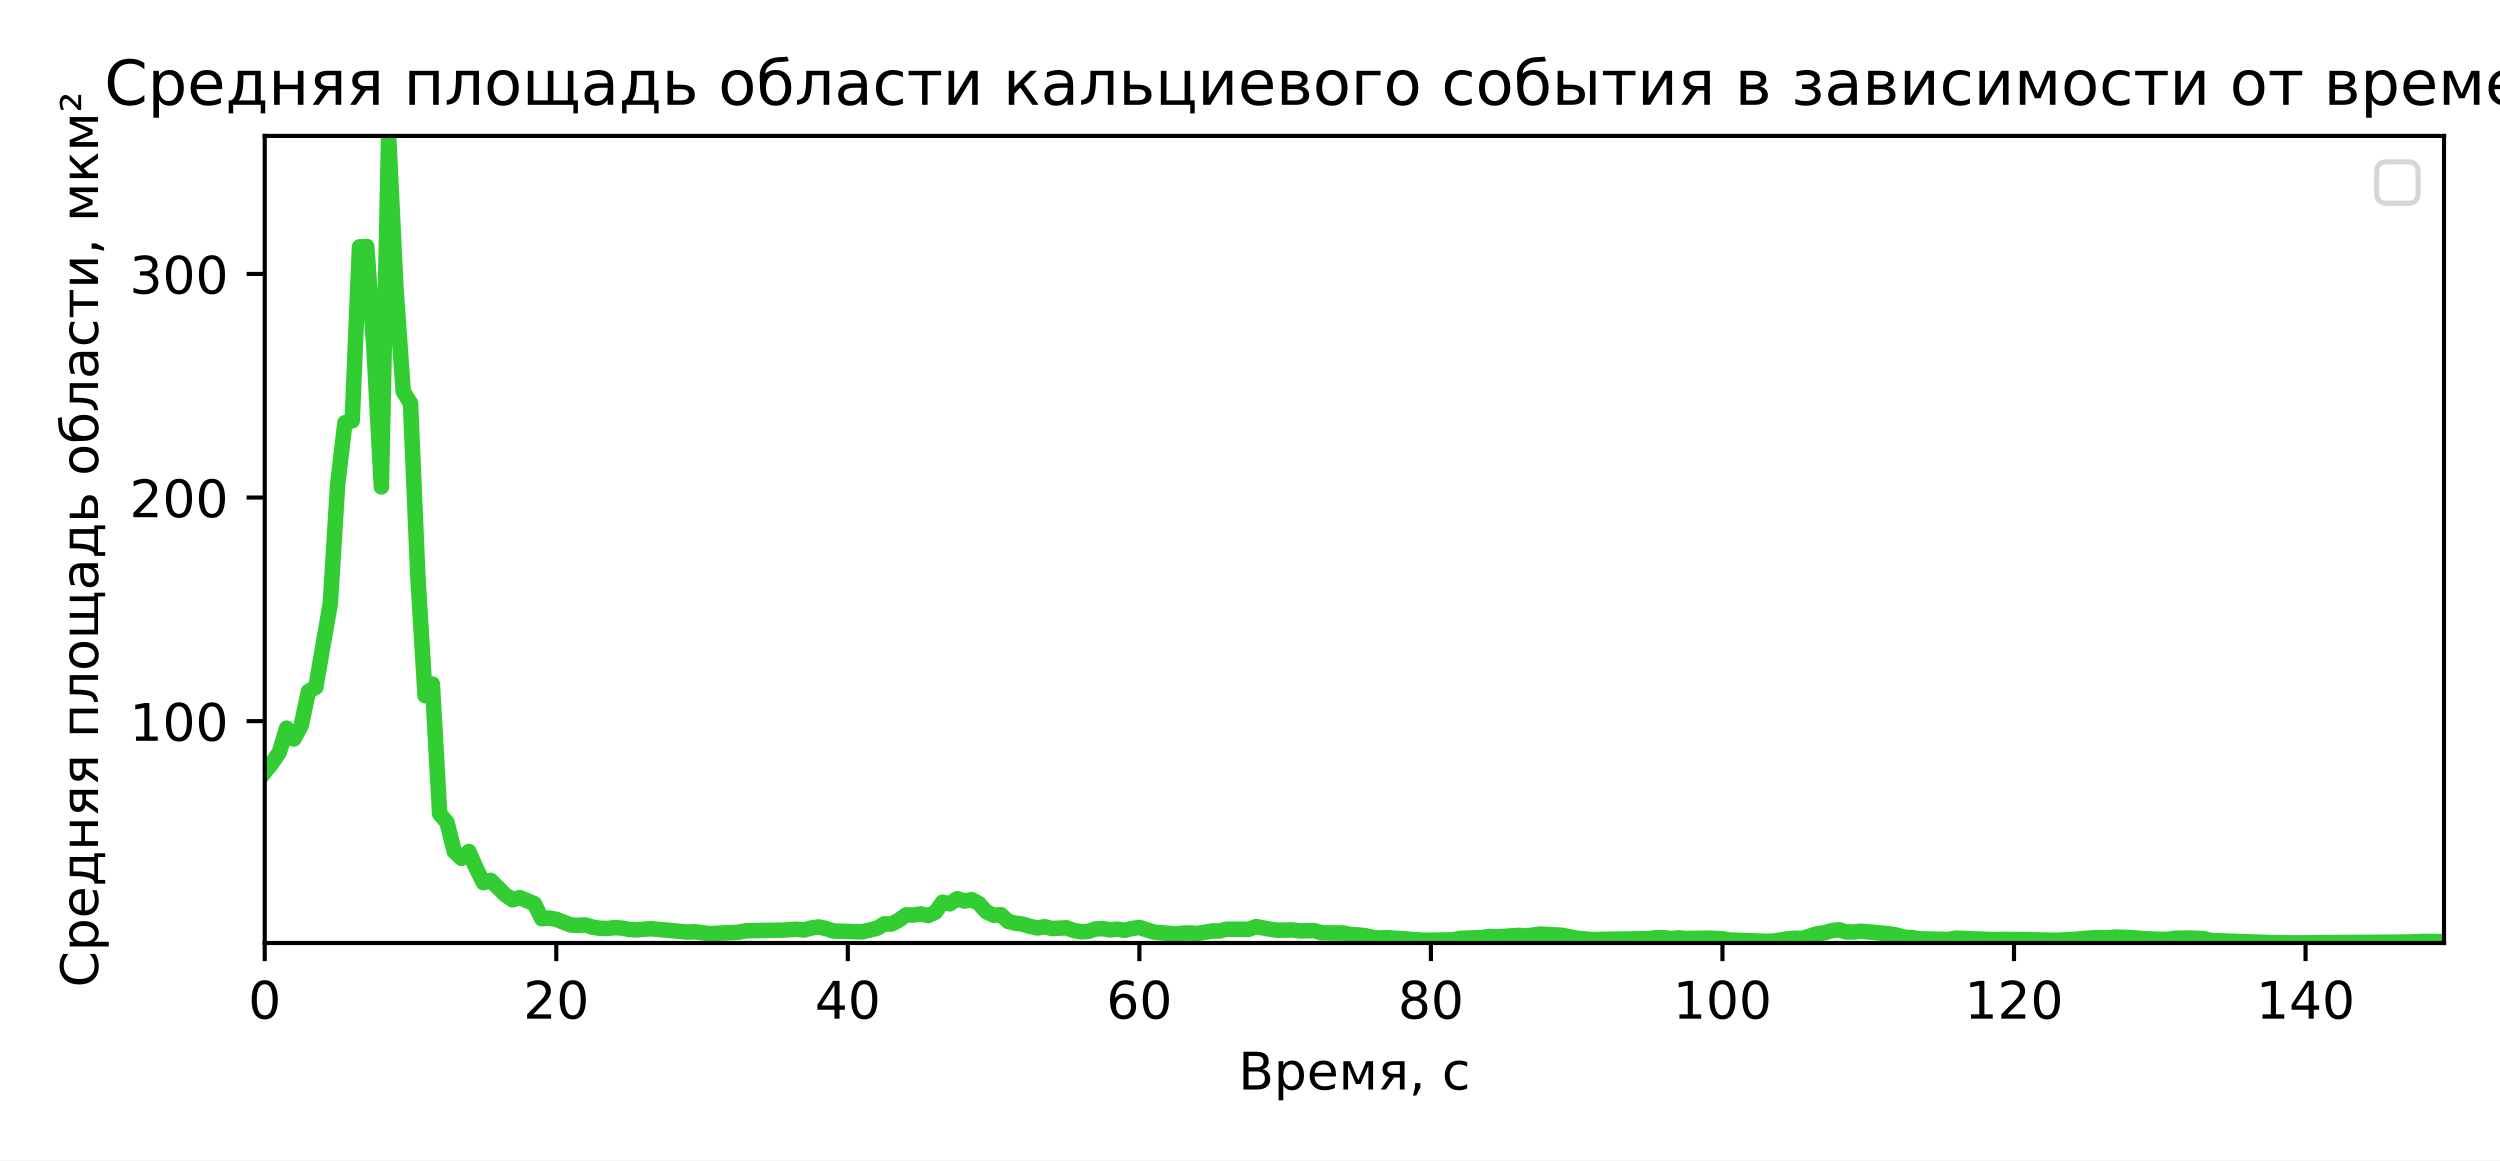
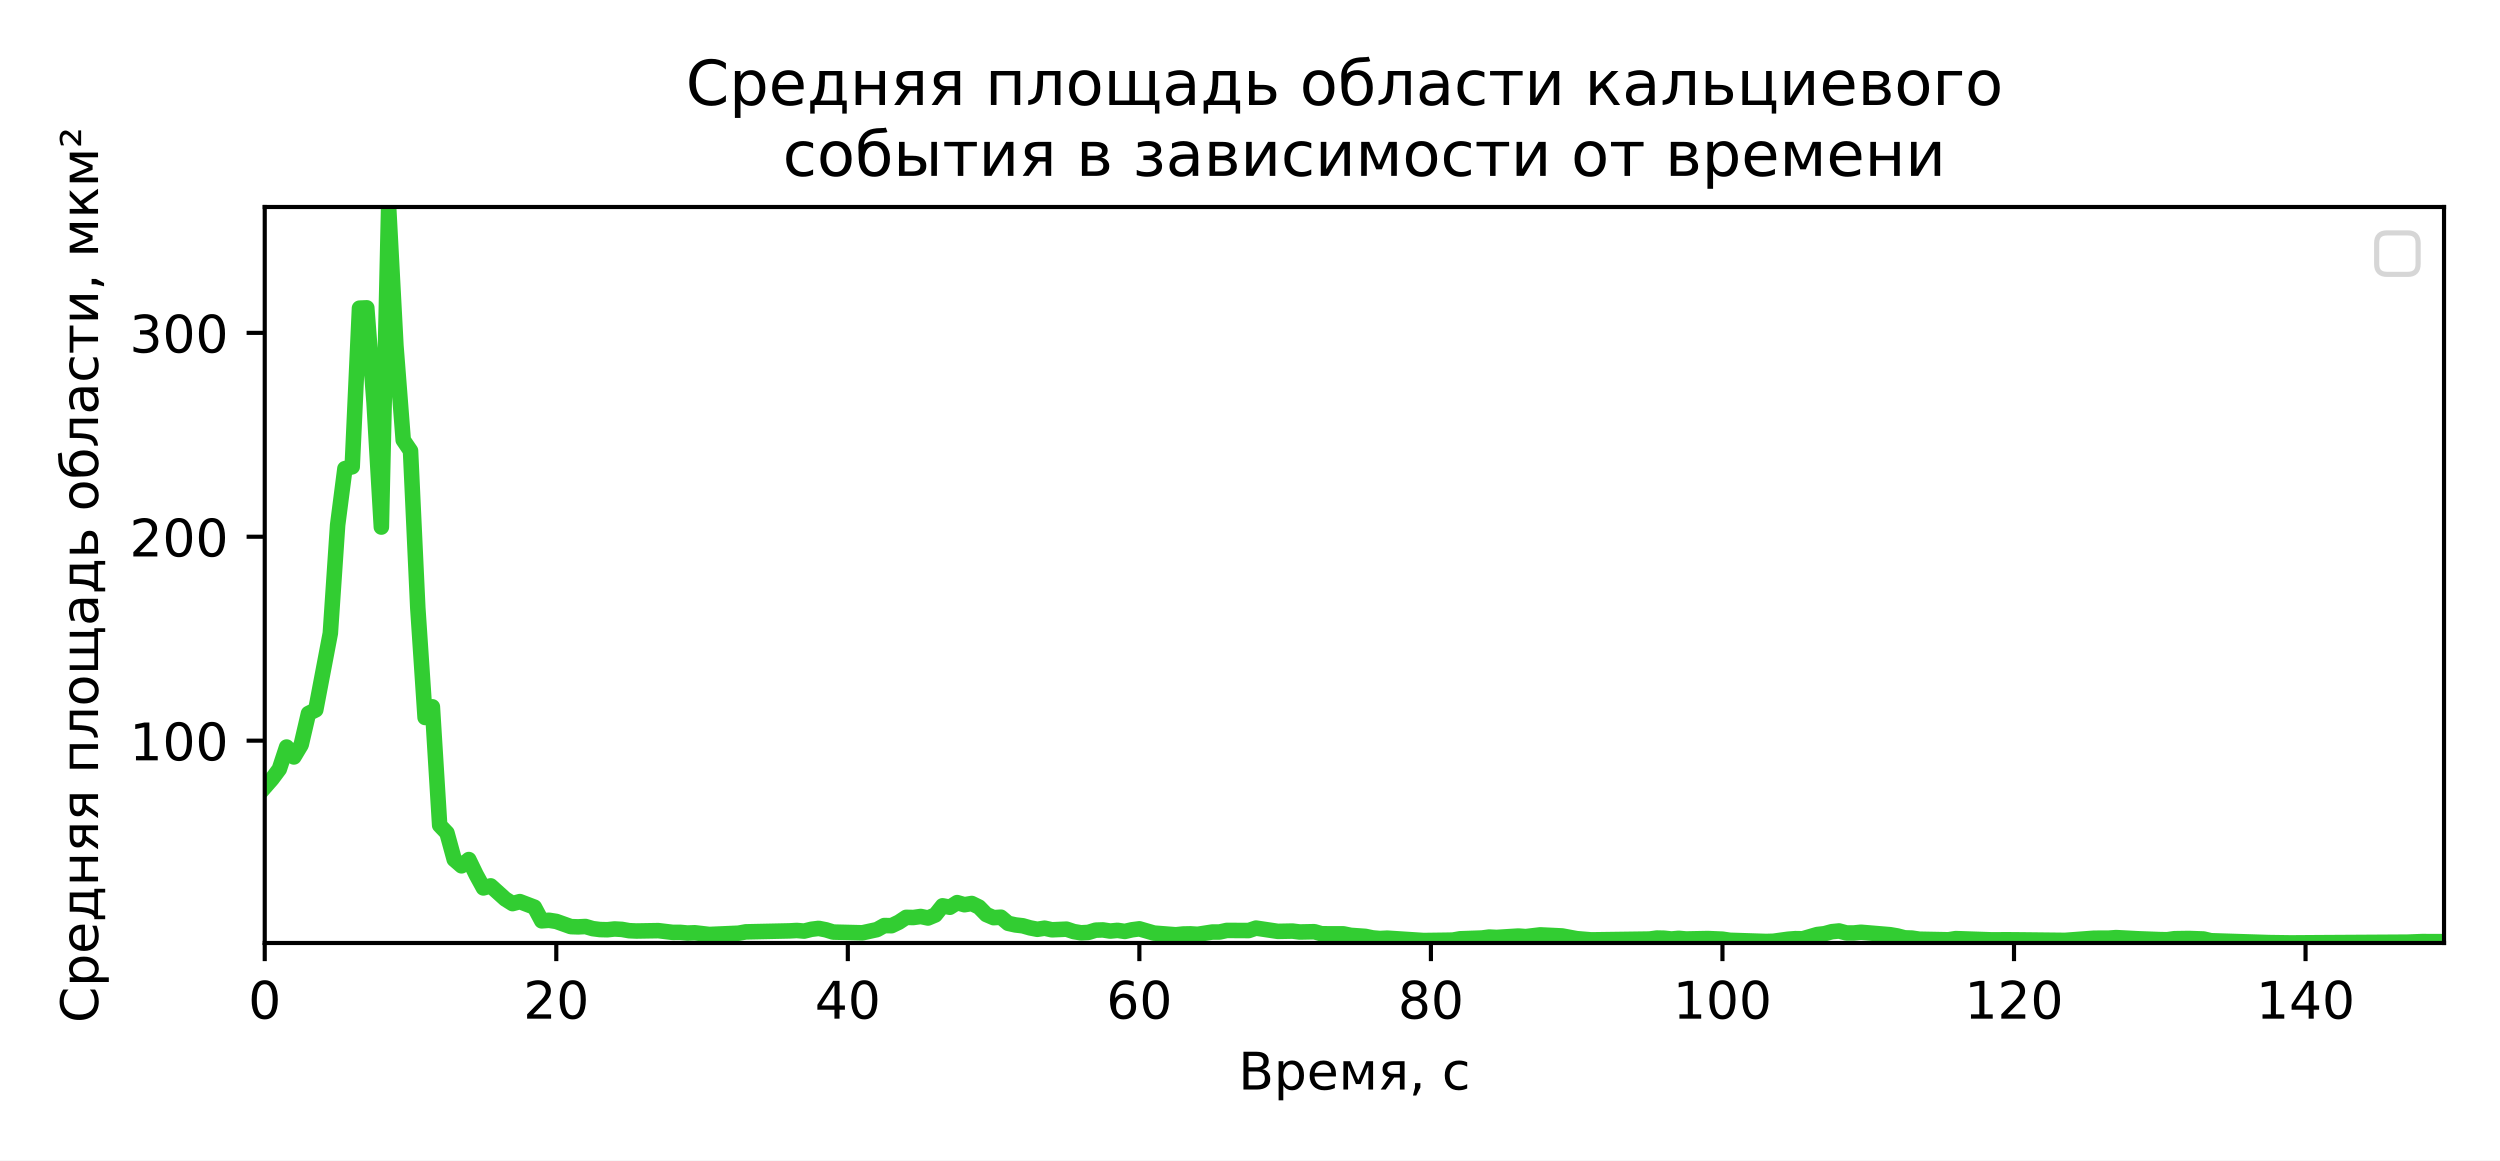
<svg xmlns="http://www.w3.org/2000/svg" xmlns:xlink="http://www.w3.org/1999/xlink" width="482.4pt" height="223.92pt" viewBox="0 0 482.4 223.92" version="1.1">
  <defs>
    <style type="text/css">*{stroke-linejoin: round; stroke-linecap: butt}</style>
  </defs>
  <g id="figure_1">
    <g id="patch_1">
      <path d="M 0 223.92  L 482.4 223.92  L 482.4 0  L 0 0  z " style="fill: #ffffff" />
    </g>
    <g id="axes_1">
      <g id="patch_2">
-         <path d="M 51.084 181.96  L 471.6 181.96  L 471.6 26.227  L 51.084 26.227  z " style="fill: #ffffff" />
+         <path d="M 51.084 181.96  L 471.6 181.96  L 471.6 39.941  L 51.084 39.941  z " style="fill: #ffffff" />
      </g>
      <g id="matplotlib.axis_1">
        <g id="xtick_1">
          <g id="line2d_1">
            <defs>
-               <path id="m3e7e4e24af" d="M 0 0  L 0 3.5  " style="stroke: #000000; stroke-width: 0.8" />
+               <path id="m5e1cd18ac7" d="M 0 0  L 0 3.5  " style="stroke: #000000; stroke-width: 0.8" />
            </defs>
            <g>
-               <use xlink:href="#m3e7e4e24af" x="51.084" y="181.96" style="stroke: #000000; stroke-width: 0.8" />
+               <use xlink:href="#m5e1cd18ac7" x="51.084" y="181.96" style="stroke: #000000; stroke-width: 0.8" />
            </g>
          </g>
          <g id="text_1">
            <g transform="translate(47.9025 196.5584) scale(0.1 -0.1)">
              <defs>
                <path id="DejaVuSans-30" d="M 2034 4250  Q 1547 4250 1301 3770  Q 1056 3291 1056 2328  Q 1056 1369 1301 889  Q 1547 409 2034 409  Q 2525 409 2770 889  Q 3016 1369 3016 2328  Q 3016 3291 2770 3770  Q 2525 4250 2034 4250  z M 2034 4750  Q 2819 4750 3233 4129  Q 3647 3509 3647 2328  Q 3647 1150 3233 529  Q 2819 -91 2034 -91  Q 1250 -91 836 529  Q 422 1150 422 2328  Q 422 3509 836 4129  Q 1250 4750 2034 4750  z " transform="scale(0.015625)" />
              </defs>
              <use xlink:href="#DejaVuSans-30" />
            </g>
          </g>
        </g>
        <g id="xtick_2">
          <g id="line2d_2">
            <g>
-               <use xlink:href="#m3e7e4e24af" x="107.34" y="181.96" style="stroke: #000000; stroke-width: 0.8" />
+               <use xlink:href="#m5e1cd18ac7" x="107.34" y="181.96" style="stroke: #000000; stroke-width: 0.8" />
            </g>
          </g>
          <g id="text_2">
            <g transform="translate(100.9776 196.5584) scale(0.1 -0.1)">
              <defs>
                <path id="DejaVuSans-32" d="M 1228 531  L 3431 531  L 3431 0  L 469 0  L 469 531  Q 828 903 1448 1529  Q 2069 2156 2228 2338  Q 2531 2678 2651 2914  Q 2772 3150 2772 3378  Q 2772 3750 2511 3984  Q 2250 4219 1831 4219  Q 1534 4219 1204 4116  Q 875 4013 500 3803  L 500 4441  Q 881 4594 1212 4672  Q 1544 4750 1819 4750  Q 2544 4750 2975 4387  Q 3406 4025 3406 3419  Q 3406 3131 3298 2873  Q 3191 2616 2906 2266  Q 2828 2175 2409 1742  Q 1991 1309 1228 531  z " transform="scale(0.015625)" />
              </defs>
              <use xlink:href="#DejaVuSans-32" />
              <use xlink:href="#DejaVuSans-30" x="63.623" />
            </g>
          </g>
        </g>
        <g id="xtick_3">
          <g id="line2d_3">
            <g>
-               <use xlink:href="#m3e7e4e24af" x="163.596" y="181.96" style="stroke: #000000; stroke-width: 0.8" />
+               <use xlink:href="#m5e1cd18ac7" x="163.596" y="181.96" style="stroke: #000000; stroke-width: 0.8" />
            </g>
          </g>
          <g id="text_3">
            <g transform="translate(157.234 196.5584) scale(0.1 -0.1)">
              <defs>
                <path id="DejaVuSans-34" d="M 2419 4116  L 825 1625  L 2419 1625  L 2419 4116  z M 2253 4666  L 3047 4666  L 3047 1625  L 3713 1625  L 3713 1100  L 3047 1100  L 3047 0  L 2419 0  L 2419 1100  L 313 1100  L 313 1709  L 2253 4666  z " transform="scale(0.015625)" />
              </defs>
              <use xlink:href="#DejaVuSans-34" />
              <use xlink:href="#DejaVuSans-30" x="63.623" />
            </g>
          </g>
        </g>
        <g id="xtick_4">
          <g id="line2d_4">
            <g>
-               <use xlink:href="#m3e7e4e24af" x="219.853" y="181.96" style="stroke: #000000; stroke-width: 0.8" />
+               <use xlink:href="#m5e1cd18ac7" x="219.853" y="181.96" style="stroke: #000000; stroke-width: 0.8" />
            </g>
          </g>
          <g id="text_4">
            <g transform="translate(213.4903 196.5584) scale(0.1 -0.1)">
              <defs>
                <path id="DejaVuSans-36" d="M 2113 2584  Q 1688 2584 1439 2293  Q 1191 2003 1191 1497  Q 1191 994 1439 701  Q 1688 409 2113 409  Q 2538 409 2786 701  Q 3034 994 3034 1497  Q 3034 2003 2786 2293  Q 2538 2584 2113 2584  z M 3366 4563  L 3366 3988  Q 3128 4100 2886 4159  Q 2644 4219 2406 4219  Q 1781 4219 1451 3797  Q 1122 3375 1075 2522  Q 1259 2794 1537 2939  Q 1816 3084 2150 3084  Q 2853 3084 3261 2657  Q 3669 2231 3669 1497  Q 3669 778 3244 343  Q 2819 -91 2113 -91  Q 1303 -91 875 529  Q 447 1150 447 2328  Q 447 3434 972 4092  Q 1497 4750 2381 4750  Q 2619 4750 2861 4703  Q 3103 4656 3366 4563  z " transform="scale(0.015625)" />
              </defs>
              <use xlink:href="#DejaVuSans-36" />
              <use xlink:href="#DejaVuSans-30" x="63.623" />
            </g>
          </g>
        </g>
        <g id="xtick_5">
          <g id="line2d_5">
            <g>
-               <use xlink:href="#m3e7e4e24af" x="276.109" y="181.96" style="stroke: #000000; stroke-width: 0.8" />
+               <use xlink:href="#m5e1cd18ac7" x="276.109" y="181.96" style="stroke: #000000; stroke-width: 0.8" />
            </g>
          </g>
          <g id="text_5">
            <g transform="translate(269.7467 196.5584) scale(0.1 -0.1)">
              <defs>
                <path id="DejaVuSans-38" d="M 2034 2216  Q 1584 2216 1326 1975  Q 1069 1734 1069 1313  Q 1069 891 1326 650  Q 1584 409 2034 409  Q 2484 409 2743 651  Q 3003 894 3003 1313  Q 3003 1734 2745 1975  Q 2488 2216 2034 2216  z M 1403 2484  Q 997 2584 770 2862  Q 544 3141 544 3541  Q 544 4100 942 4425  Q 1341 4750 2034 4750  Q 2731 4750 3128 4425  Q 3525 4100 3525 3541  Q 3525 3141 3298 2862  Q 3072 2584 2669 2484  Q 3125 2378 3379 2068  Q 3634 1759 3634 1313  Q 3634 634 3220 271  Q 2806 -91 2034 -91  Q 1263 -91 848 271  Q 434 634 434 1313  Q 434 1759 690 2068  Q 947 2378 1403 2484  z M 1172 3481  Q 1172 3119 1398 2916  Q 1625 2713 2034 2713  Q 2441 2713 2670 2916  Q 2900 3119 2900 3481  Q 2900 3844 2670 4047  Q 2441 4250 2034 4250  Q 1625 4250 1398 4047  Q 1172 3844 1172 3481  z " transform="scale(0.015625)" />
              </defs>
              <use xlink:href="#DejaVuSans-38" />
              <use xlink:href="#DejaVuSans-30" x="63.623" />
            </g>
          </g>
        </g>
        <g id="xtick_6">
          <g id="line2d_6">
            <g>
-               <use xlink:href="#m3e7e4e24af" x="332.366" y="181.96" style="stroke: #000000; stroke-width: 0.8" />
+               <use xlink:href="#m5e1cd18ac7" x="332.366" y="181.96" style="stroke: #000000; stroke-width: 0.8" />
            </g>
          </g>
          <g id="text_6">
            <g transform="translate(322.8218 196.5584) scale(0.1 -0.1)">
              <defs>
                <path id="DejaVuSans-31" d="M 794 531  L 1825 531  L 1825 4091  L 703 3866  L 703 4441  L 1819 4666  L 2450 4666  L 2450 531  L 3481 531  L 3481 0  L 794 0  L 794 531  z " transform="scale(0.015625)" />
              </defs>
              <use xlink:href="#DejaVuSans-31" />
              <use xlink:href="#DejaVuSans-30" x="63.623" />
              <use xlink:href="#DejaVuSans-30" x="127.246" />
            </g>
          </g>
        </g>
        <g id="xtick_7">
          <g id="line2d_7">
            <g>
-               <use xlink:href="#m3e7e4e24af" x="388.622" y="181.96" style="stroke: #000000; stroke-width: 0.8" />
+               <use xlink:href="#m5e1cd18ac7" x="388.622" y="181.96" style="stroke: #000000; stroke-width: 0.8" />
            </g>
          </g>
          <g id="text_7">
            <g transform="translate(379.0781 196.5584) scale(0.1 -0.1)">
              <use xlink:href="#DejaVuSans-31" />
              <use xlink:href="#DejaVuSans-32" x="63.623" />
              <use xlink:href="#DejaVuSans-30" x="127.246" />
            </g>
          </g>
        </g>
        <g id="xtick_8">
          <g id="line2d_8">
            <g>
-               <use xlink:href="#m3e7e4e24af" x="444.878" y="181.96" style="stroke: #000000; stroke-width: 0.8" />
+               <use xlink:href="#m5e1cd18ac7" x="444.878" y="181.96" style="stroke: #000000; stroke-width: 0.8" />
            </g>
          </g>
          <g id="text_8">
            <g transform="translate(435.3345 196.5584) scale(0.1 -0.1)">
              <use xlink:href="#DejaVuSans-31" />
              <use xlink:href="#DejaVuSans-34" x="63.623" />
              <use xlink:href="#DejaVuSans-30" x="127.246" />
            </g>
          </g>
        </g>
        <g id="text_9">
          <g transform="translate(238.9536 210.2366) scale(0.1 -0.1)">
            <defs>
              <path id="DejaVuSans-412" d="M 1259 2228  L 1259 519  L 2272 519  Q 2781 519 3026 730  Q 3272 941 3272 1375  Q 3272 1813 3026 2020  Q 2781 2228 2272 2228  L 1259 2228  z M 1259 4147  L 1259 2741  L 2194 2741  Q 2656 2741 2882 2914  Q 3109 3088 3109 3444  Q 3109 3797 2882 3972  Q 2656 4147 2194 4147  L 1259 4147  z M 628 4666  L 2241 4666  Q 2963 4666 3353 4366  Q 3744 4066 3744 3513  Q 3744 3084 3544 2831  Q 3344 2578 2956 2516  Q 3422 2416 3680 2098  Q 3938 1781 3938 1306  Q 3938 681 3513 340  Q 3088 0 2303 0  L 628 0  L 628 4666  z " transform="scale(0.015625)" />
              <path id="DejaVuSans-440" d="M 1159 525  L 1159 -1331  L 581 -1331  L 581 3500  L 1159 3500  L 1159 2969  Q 1341 3281 1617 3432  Q 1894 3584 2278 3584  Q 2916 3584 3314 3078  Q 3713 2572 3713 1747  Q 3713 922 3314 415  Q 2916 -91 2278 -91  Q 1894 -91 1617 61  Q 1341 213 1159 525  z M 3116 1747  Q 3116 2381 2855 2742  Q 2594 3103 2138 3103  Q 1681 3103 1420 2742  Q 1159 2381 1159 1747  Q 1159 1113 1420 752  Q 1681 391 2138 391  Q 2594 391 2855 752  Q 3116 1113 3116 1747  z " transform="scale(0.015625)" />
              <path id="DejaVuSans-435" d="M 3597 1894  L 3597 1613  L 953 1613  Q 991 1019 1311 708  Q 1631 397 2203 397  Q 2534 397 2845 478  Q 3156 559 3463 722  L 3463 178  Q 3153 47 2828 -22  Q 2503 -91 2169 -91  Q 1331 -91 842 396  Q 353 884 353 1716  Q 353 2575 817 3079  Q 1281 3584 2069 3584  Q 2775 3584 3186 3129  Q 3597 2675 3597 1894  z M 3022 2063  Q 3016 2534 2758 2815  Q 2500 3097 2075 3097  Q 1594 3097 1305 2825  Q 1016 2553 972 2059  L 3022 2063  z " transform="scale(0.015625)" />
              <path id="DejaVuSans-43c" d="M 581 3500  L 1422 3500  L 2416 1156  L 3413 3500  L 4247 3500  L 4247 0  L 3669 0  L 3669 2950  L 2703 672  L 2128 672  L 1159 2950  L 1159 0  L 581 0  L 581 3500  z " transform="scale(0.015625)" />
              <path id="DejaVuSans-44f" d="M 1181 2491  Q 1181 2231 1381 2084  Q 1581 1938 1953 1938  L 2728 1938  L 2728 3041  L 1953 3041  Q 1581 3041 1381 2897  Q 1181 2753 1181 2491  z M 363 0  L 1431 1534  Q 1069 1616 828 1830  Q 588 2044 588 2491  Q 588 2997 923 3248  Q 1259 3500 1938 3500  L 3306 3500  L 3306 0  L 2728 0  L 2728 1478  L 2013 1478  L 981 0  L 363 0  z " transform="scale(0.015625)" />
              <path id="DejaVuSans-2c" d="M 750 794  L 1409 794  L 1409 256  L 897 -744  L 494 -744  L 750 256  L 750 794  z " transform="scale(0.015625)" />
              <path id="DejaVuSans-20" transform="scale(0.015625)" />
              <path id="DejaVuSans-63" d="M 3122 3366  L 3122 2828  Q 2878 2963 2633 3030  Q 2388 3097 2138 3097  Q 1578 3097 1268 2742  Q 959 2388 959 1747  Q 959 1106 1268 751  Q 1578 397 2138 397  Q 2388 397 2633 464  Q 2878 531 3122 666  L 3122 134  Q 2881 22 2623 -34  Q 2366 -91 2075 -91  Q 1284 -91 818 406  Q 353 903 353 1747  Q 353 2603 823 3093  Q 1294 3584 2113 3584  Q 2378 3584 2631 3529  Q 2884 3475 3122 3366  z " transform="scale(0.015625)" />
            </defs>
            <use xlink:href="#DejaVuSans-412" />
            <use xlink:href="#DejaVuSans-440" x="68.604" />
            <use xlink:href="#DejaVuSans-435" x="132.08" />
            <use xlink:href="#DejaVuSans-43c" x="193.604" />
            <use xlink:href="#DejaVuSans-44f" x="269.043" />
            <use xlink:href="#DejaVuSans-2c" x="329.199" />
            <use xlink:href="#DejaVuSans-20" x="360.986" />
            <use xlink:href="#DejaVuSans-63" x="392.773" />
          </g>
        </g>
      </g>
      <g id="matplotlib.axis_2">
        <g id="ytick_1">
          <g id="line2d_9">
            <defs>
-               <path id="mf55927b380" d="M 0 0  L -3.5 0  " style="stroke: #000000; stroke-width: 0.8" />
+               <path id="m4d03756e96" d="M 0 0  L -3.5 0  " style="stroke: #000000; stroke-width: 0.8" />
            </defs>
            <g>
-               <use xlink:href="#mf55927b380" x="51.084" y="139.146" style="stroke: #000000; stroke-width: 0.8" />
+               <use xlink:href="#m4d03756e96" x="51.084" y="142.916" style="stroke: #000000; stroke-width: 0.8" />
            </g>
          </g>
          <g id="text_10">
-             <g transform="translate(24.99625 142.9452) scale(0.1 -0.1)">
+             <g transform="translate(24.99625 146.7152) scale(0.1 -0.1)">
              <use xlink:href="#DejaVuSans-31" />
              <use xlink:href="#DejaVuSans-30" x="63.623" />
              <use xlink:href="#DejaVuSans-30" x="127.246" />
            </g>
          </g>
        </g>
        <g id="ytick_2">
          <g id="line2d_10">
            <g>
-               <use xlink:href="#mf55927b380" x="51.084" y="96.004" style="stroke: #000000; stroke-width: 0.8" />
+               <use xlink:href="#m4d03756e96" x="51.084" y="103.572" style="stroke: #000000; stroke-width: 0.8" />
            </g>
          </g>
          <g id="text_11">
-             <g transform="translate(24.99625 99.80272) scale(0.1 -0.1)">
+             <g transform="translate(24.99625 107.3716) scale(0.1 -0.1)">
              <use xlink:href="#DejaVuSans-32" />
              <use xlink:href="#DejaVuSans-30" x="63.623" />
              <use xlink:href="#DejaVuSans-30" x="127.246" />
            </g>
          </g>
        </g>
        <g id="ytick_3">
          <g id="line2d_11">
            <g>
-               <use xlink:href="#mf55927b380" x="51.084" y="52.861" style="stroke: #000000; stroke-width: 0.8" />
+               <use xlink:href="#m4d03756e96" x="51.084" y="64.229" style="stroke: #000000; stroke-width: 0.8" />
            </g>
          </g>
          <g id="text_12">
-             <g transform="translate(24.99625 56.66026) scale(0.1 -0.1)">
+             <g transform="translate(24.99625 68.02805) scale(0.1 -0.1)">
              <defs>
                <path id="DejaVuSans-33" d="M 2597 2516  Q 3050 2419 3304 2112  Q 3559 1806 3559 1356  Q 3559 666 3084 287  Q 2609 -91 1734 -91  Q 1441 -91 1130 -33  Q 819 25 488 141  L 488 750  Q 750 597 1062 519  Q 1375 441 1716 441  Q 2309 441 2620 675  Q 2931 909 2931 1356  Q 2931 1769 2642 2001  Q 2353 2234 1838 2234  L 1294 2234  L 1294 2753  L 1863 2753  Q 2328 2753 2575 2939  Q 2822 3125 2822 3475  Q 2822 3834 2567 4026  Q 2313 4219 1838 4219  Q 1578 4219 1281 4162  Q 984 4106 628 3988  L 628 4550  Q 988 4650 1302 4700  Q 1616 4750 1894 4750  Q 2613 4750 3031 4423  Q 3450 4097 3450 3541  Q 3450 3153 3228 2886  Q 3006 2619 2597 2516  z " transform="scale(0.015625)" />
              </defs>
              <use xlink:href="#DejaVuSans-33" />
              <use xlink:href="#DejaVuSans-30" x="63.623" />
              <use xlink:href="#DejaVuSans-30" x="127.246" />
            </g>
          </g>
        </g>
        <g id="text_13">
-           <g transform="translate(18.91656 190.518) rotate(-90) scale(0.1 -0.1)">
+           <g transform="translate(18.91656 197.3745) rotate(-90) scale(0.1 -0.1)">
            <defs>
              <path id="DejaVuSans-421" d="M 4122 4306  L 4122 3641  Q 3803 3938 3442 4084  Q 3081 4231 2675 4231  Q 1875 4231 1450 3742  Q 1025 3253 1025 2328  Q 1025 1406 1450 917  Q 1875 428 2675 428  Q 3081 428 3442 575  Q 3803 722 4122 1019  L 4122 359  Q 3791 134 3420 21  Q 3050 -91 2638 -91  Q 1578 -91 968 557  Q 359 1206 359 2328  Q 359 3453 968 4101  Q 1578 4750 2638 4750  Q 3056 4750 3426 4639  Q 3797 4528 4122 4306  z " transform="scale(0.015625)" />
              <path id="DejaVuSans-434" d="M 1384 459  L 3053 459  L 3053 3041  L 1844 3041  L 1844 2603  Q 1844 1316 1475 628  L 1384 459  z M 550 459  Q 834 584 959 850  Q 1266 1509 1266 2838  L 1266 3500  L 3631 3500  L 3631 459  L 4091 459  L 4091 -884  L 3631 -884  L 3631 0  L 794 0  L 794 -884  L 334 -884  L 334 459  L 550 459  z " transform="scale(0.015625)" />
              <path id="DejaVuSans-43d" d="M 581 3500  L 1159 3500  L 1159 2072  L 3025 2072  L 3025 3500  L 3603 3500  L 3603 0  L 3025 0  L 3025 1613  L 1159 1613  L 1159 0  L 581 0  L 581 3500  z " transform="scale(0.015625)" />
              <path id="DejaVuSans-43f" d="M 3603 3500  L 3603 0  L 3025 0  L 3025 3041  L 1159 3041  L 1159 0  L 581 0  L 581 3500  L 3603 3500  z " transform="scale(0.015625)" />
              <path id="DejaVuSans-43b" d="M 238 0  L 238 478  Q 806 566 981 959  Q 1194 1513 1194 2928  L 1194 3500  L 3559 3500  L 3559 0  L 2984 0  L 2984 3041  L 1769 3041  L 1769 2694  Q 1769 1344 1494 738  Q 1200 91 238 0  z " transform="scale(0.015625)" />
              <path id="DejaVuSans-43e" d="M 1959 3097  Q 1497 3097 1228 2736  Q 959 2375 959 1747  Q 959 1119 1226 758  Q 1494 397 1959 397  Q 2419 397 2687 759  Q 2956 1122 2956 1747  Q 2956 2369 2687 2733  Q 2419 3097 1959 3097  z M 1959 3584  Q 2709 3584 3137 3096  Q 3566 2609 3566 1747  Q 3566 888 3137 398  Q 2709 -91 1959 -91  Q 1206 -91 779 398  Q 353 888 353 1747  Q 353 2609 779 3096  Q 1206 3584 1959 3584  z " transform="scale(0.015625)" />
              <path id="DejaVuSans-449" d="M 5275 0  L 581 0  L 581 3500  L 1159 3500  L 1159 459  L 2638 459  L 2638 3500  L 3216 3500  L 3216 459  L 4697 459  L 4697 3500  L 5275 3500  L 5275 459  L 5734 459  L 5734 -884  L 5275 -884  L 5275 0  z " transform="scale(0.015625)" />
              <path id="DejaVuSans-430" d="M 2194 1759  Q 1497 1759 1228 1600  Q 959 1441 959 1056  Q 959 750 1161 570  Q 1363 391 1709 391  Q 2188 391 2477 730  Q 2766 1069 2766 1631  L 2766 1759  L 2194 1759  z M 3341 1997  L 3341 0  L 2766 0  L 2766 531  Q 2569 213 2275 61  Q 1981 -91 1556 -91  Q 1019 -91 701 211  Q 384 513 384 1019  Q 384 1609 779 1909  Q 1175 2209 1959 2209  L 2766 2209  L 2766 2266  Q 2766 2663 2505 2880  Q 2244 3097 1772 3097  Q 1472 3097 1187 3025  Q 903 2953 641 2809  L 641 3341  Q 956 3463 1253 3523  Q 1550 3584 1831 3584  Q 2591 3584 2966 3190  Q 3341 2797 3341 1997  z " transform="scale(0.015625)" />
              <path id="DejaVuSans-44c" d="M 2781 1038  Q 2781 1319 2576 1466  Q 2372 1613 1978 1613  L 1159 1613  L 1159 459  L 1978 459  Q 2372 459 2576 607  Q 2781 756 2781 1038  z M 581 3500  L 1159 3500  L 1159 2072  L 2003 2072  Q 2672 2072 3033 1817  Q 3394 1563 3394 1038  Q 3394 513 3033 256  Q 2672 0 2003 0  L 581 0  L 581 3500  z " transform="scale(0.015625)" />
              <path id="DejaVuSans-431" d="M 1991 3584  Q 2741 3584 3169 3096  Q 3597 2609 3597 1747  Q 3597 888 3169 398  Q 2741 -91 1991 -91  Q 1238 -91 822 384  Q 406 859 384 1747  L 366 2463  Q 350 2834 350 2963  Q 350 3463 531 3831  Q 816 4409 1308 4659  Q 1800 4909 2625 4916  Q 3006 4919 3175 4972  L 3334 4516  Q 3181 4453 3041 4450  L 2259 4397  Q 1866 4369 1628 4231  Q 1006 3866 947 3388  L 925 3213  Q 1331 3584 1991 3584  z M 1991 3097  Q 1528 3097 1259 2736  Q 991 2375 991 1747  Q 991 1119 1258 758  Q 1525 397 1991 397  Q 2450 397 2719 759  Q 2988 1122 2988 1747  Q 2988 2369 2719 2733  Q 2450 3097 1991 3097  z " transform="scale(0.015625)" />
              <path id="DejaVuSans-441" d="M 3122 3366  L 3122 2828  Q 2878 2963 2633 3030  Q 2388 3097 2138 3097  Q 1578 3097 1268 2742  Q 959 2388 959 1747  Q 959 1106 1268 751  Q 1578 397 2138 397  Q 2388 397 2633 464  Q 2878 531 3122 666  L 3122 134  Q 2881 22 2623 -34  Q 2366 -91 2075 -91  Q 1284 -91 818 406  Q 353 903 353 1747  Q 353 2603 823 3093  Q 1294 3584 2113 3584  Q 2378 3584 2631 3529  Q 2884 3475 3122 3366  z " transform="scale(0.015625)" />
              <path id="DejaVuSans-442" d="M 188 3500  L 3541 3500  L 3541 3041  L 2147 3041  L 2147 0  L 1581 0  L 1581 3041  L 188 3041  L 188 3500  z " transform="scale(0.015625)" />
              <path id="DejaVuSans-438" d="M 3578 3500  L 3578 0  L 3006 0  L 3006 2809  L 1319 0  L 581 0  L 581 3500  L 1153 3500  L 1153 697  L 2838 3500  L 3578 3500  z " transform="scale(0.015625)" />
              <path id="DejaVuSans-43a" d="M 581 3500  L 1153 3500  L 1153 1856  L 2775 3500  L 3481 3500  L 2144 2147  L 3653 0  L 3009 0  L 1769 1766  L 1153 1141  L 1153 0  L 581 0  L 581 3500  z " transform="scale(0.015625)" />
              <path id="DejaVuSans-b2" d="M 838 2444  L 2163 2444  L 2163 2088  L 294 2088  L 294 2431  Q 400 2528 597 2703  Q 1672 3656 1672 3950  Q 1672 4156 1509 4282  Q 1347 4409 1081 4409  Q 919 4409 728 4354  Q 538 4300 313 4191  L 313 4575  Q 553 4663 761 4706  Q 969 4750 1147 4750  Q 1600 4750 1872 4544  Q 2144 4338 2144 4000  Q 2144 3566 1109 2678  Q 934 2528 838 2444  z " transform="scale(0.015625)" />
            </defs>
            <use xlink:href="#DejaVuSans-421" />
            <use xlink:href="#DejaVuSans-440" x="69.824" />
            <use xlink:href="#DejaVuSans-435" x="133.301" />
            <use xlink:href="#DejaVuSans-434" x="194.824" />
            <use xlink:href="#DejaVuSans-43d" x="263.965" />
            <use xlink:href="#DejaVuSans-44f" x="329.346" />
            <use xlink:href="#DejaVuSans-44f" x="389.502" />
            <use xlink:href="#DejaVuSans-20" x="449.658" />
            <use xlink:href="#DejaVuSans-43f" x="481.445" />
            <use xlink:href="#DejaVuSans-43b" x="546.826" />
            <use xlink:href="#DejaVuSans-43e" x="610.742" />
            <use xlink:href="#DejaVuSans-449" x="671.924" />
            <use xlink:href="#DejaVuSans-430" x="766.113" />
            <use xlink:href="#DejaVuSans-434" x="827.393" />
            <use xlink:href="#DejaVuSans-44c" x="896.533" />
            <use xlink:href="#DejaVuSans-20" x="955.469" />
            <use xlink:href="#DejaVuSans-43e" x="987.256" />
            <use xlink:href="#DejaVuSans-431" x="1048.438" />
            <use xlink:href="#DejaVuSans-43b" x="1110.107" />
            <use xlink:href="#DejaVuSans-430" x="1174.023" />
            <use xlink:href="#DejaVuSans-441" x="1235.303" />
            <use xlink:href="#DejaVuSans-442" x="1290.283" />
            <use xlink:href="#DejaVuSans-438" x="1348.535" />
            <use xlink:href="#DejaVuSans-2c" x="1413.525" />
            <use xlink:href="#DejaVuSans-20" x="1445.312" />
            <use xlink:href="#DejaVuSans-43c" x="1477.1" />
            <use xlink:href="#DejaVuSans-43a" x="1552.539" />
            <use xlink:href="#DejaVuSans-43c" x="1612.939" />
            <use xlink:href="#DejaVuSans-b2" x="1688.379" />
          </g>
        </g>
      </g>
      <g id="line2d_12">
-         <path d="M 51.084 149  L 52.49 147.237  L 53.897 145.169  L 55.303 140.502  L 56.709 142.594  L 58.116 140.017  L 59.522 133.395  L 60.929 132.628  L 63.741 116.425  L 65.148 93.538  L 66.554 81.587  L 67.961 81.192  L 69.367 47.638  L 70.773 47.567  L 72.18 67.645  L 73.586 93.952  L 74.993 26.227  L 76.399 55.59  L 77.806 75.55  L 79.212 77.818  L 80.618 111.064  L 82.025 134.242  L 83.431 131.991  L 84.838 157.052  L 86.244 158.67  L 87.65 164.291  L 89.057 165.629  L 90.463 164.309  L 91.87 167.493  L 93.276 170.308  L 94.682 169.876  L 97.495 172.657  L 98.902 173.626  L 100.308 173.206  L 103.121 174.379  L 104.527 177.271  L 105.934 177.153  L 107.34 177.396  L 110.153 178.496  L 111.559 178.547  L 112.966 178.472  L 114.372 178.921  L 115.779 179.118  L 117.185 179.157  L 118.591 178.996  L 119.998 179.083  L 121.404 179.356  L 122.811 179.426  L 125.623 179.205  L 132.655 179.853  L 134.062 179.797  L 136.875 180.155  L 142.5 179.888  L 143.907 179.606  L 150.939 179.479  L 153.752 179.312  L 155.158 179.445  L 156.564 179.061  L 157.971 178.868  L 159.377 179.173  L 160.784 179.649  L 166.409 179.805  L 169.222 179.128  L 170.629 178.271  L 172.035 178.298  L 173.441 177.56  L 174.848 176.538  L 176.254 176.568  L 177.661 176.349  L 179.067 176.672  L 180.473 176.026  L 181.88 174.094  L 183.286 174.399  L 184.693 173.418  L 186.099 173.863  L 187.505 173.604  L 188.912 174.355  L 190.318 175.936  L 191.725 176.6  L 193.131 176.503  L 194.537 177.799  L 195.944 178.14  L 197.35 178.321  L 198.757 178.761  L 200.163 179.061  L 201.569 178.824  L 202.976 179.168  L 205.789 179.032  L 207.195 179.547  L 208.602 179.806  L 210.008 179.718  L 211.414 179.244  L 212.821 179.195  L 214.227 179.438  L 215.634 179.288  L 217.04 179.513  L 218.446 179.164  L 219.853 178.963  L 222.666 179.862  L 226.885 180.222  L 228.291 180.06  L 229.698 180.027  L 231.104 180.123  L 233.917 179.644  L 235.323 179.637  L 236.73 179.299  L 240.949 179.326  L 242.355 178.807  L 245.168 179.316  L 246.575 179.5  L 249.387 179.439  L 250.794 179.633  L 253.607 179.569  L 255.013 180.012  L 259.232 180.028  L 260.639 180.344  L 262.045 180.396  L 263.451 180.56  L 264.858 180.88  L 266.264 181.014  L 267.671 180.937  L 274.703 181.438  L 278.922 181.376  L 280.328 181.347  L 281.735 181.073  L 285.954 180.908  L 287.36 180.704  L 288.767 180.784  L 292.986 180.493  L 294.392 180.612  L 297.205 180.243  L 301.425 180.47  L 304.237 181.042  L 307.05 181.301  L 318.301 181.124  L 319.708 180.916  L 321.114 180.949  L 322.521 181.115  L 323.927 180.971  L 325.333 181.114  L 329.553 181.02  L 332.366 181.152  L 333.772 181.389  L 340.804 181.637  L 342.21 181.591  L 345.023 181.163  L 346.43 181.043  L 347.836 181.072  L 350.649 180.172  L 352.055 179.994  L 353.462 179.571  L 354.868 179.414  L 356.274 179.832  L 357.681 179.843  L 359.087 179.687  L 364.713 180.206  L 366.119 180.469  L 367.526 180.874  L 368.932 180.92  L 370.339 181.159  L 374.558 181.251  L 375.964 181.285  L 377.371 181.033  L 384.403 181.299  L 387.215 181.278  L 390.028 181.303  L 397.06 181.442  L 399.873 181.279  L 404.092 180.95  L 406.905 180.938  L 408.312 180.82  L 411.124 180.916  L 413.937 181.159  L 416.75 181.243  L 418.156 181.274  L 419.563 181.054  L 422.376 181.005  L 425.189 181.114  L 426.595 181.482  L 437.846 181.874  L 442.065 181.943  L 444.878 181.931  L 447.691 181.897  L 464.568 181.781  L 467.381 181.663  L 471.6 181.683  L 471.6 181.683  " clip-path="url(#p6d1bbf28a3)" style="fill: none; stroke: #32cd32; stroke-width: 3; stroke-linecap: square" />
+         <path d="M 51.084 151.902  L 52.49 150.295  L 53.897 148.409  L 55.303 144.152  L 56.709 146.06  L 58.116 143.71  L 59.522 137.672  L 60.929 136.972  L 63.741 122.195  L 65.148 101.324  L 66.554 90.426  L 67.961 90.066  L 69.367 59.465  L 70.773 59.401  L 72.18 77.711  L 73.586 101.702  L 74.993 39.941  L 76.399 66.717  L 77.806 84.919  L 79.212 86.989  L 80.618 117.307  L 82.025 138.443  L 83.431 136.391  L 84.838 159.245  L 86.244 160.721  L 87.65 165.846  L 89.057 167.067  L 90.463 165.863  L 91.87 168.767  L 93.276 171.334  L 94.682 170.94  L 97.495 173.476  L 98.902 174.36  L 100.308 173.976  L 103.121 175.047  L 104.527 177.684  L 105.934 177.576  L 107.34 177.798  L 110.153 178.801  L 111.559 178.848  L 112.966 178.779  L 114.372 179.188  L 115.779 179.368  L 117.185 179.403  L 118.591 179.257  L 119.998 179.336  L 121.404 179.586  L 122.811 179.649  L 127.03 179.576  L 129.843 179.917  L 131.249 179.908  L 132.655 180.039  L 134.062 179.988  L 136.875 180.314  L 142.5 180.07  L 143.907 179.813  L 152.345 179.623  L 153.752 179.545  L 155.158 179.666  L 156.564 179.317  L 157.971 179.141  L 159.377 179.419  L 160.784 179.853  L 166.409 179.995  L 169.222 179.377  L 170.629 178.596  L 172.035 178.621  L 173.441 177.947  L 174.848 177.015  L 176.254 177.042  L 177.661 176.843  L 179.067 177.138  L 180.473 176.549  L 181.88 174.787  L 183.286 175.065  L 184.693 174.17  L 186.099 174.576  L 187.505 174.339  L 188.912 175.025  L 190.318 176.466  L 191.725 177.072  L 193.131 176.983  L 194.537 178.166  L 195.944 178.476  L 197.35 178.641  L 198.757 179.043  L 200.163 179.317  L 201.569 179.1  L 202.976 179.414  L 205.789 179.289  L 207.195 179.759  L 208.602 179.996  L 210.008 179.916  L 211.414 179.484  L 212.821 179.438  L 214.227 179.66  L 215.634 179.523  L 217.04 179.728  L 218.446 179.41  L 219.853 179.227  L 222.666 180.047  L 226.885 180.375  L 228.291 180.227  L 229.698 180.197  L 231.104 180.285  L 233.917 179.848  L 235.323 179.842  L 236.73 179.533  L 240.949 179.558  L 242.355 179.085  L 246.575 179.717  L 249.387 179.661  L 250.794 179.838  L 253.607 179.779  L 255.013 180.184  L 259.232 180.198  L 260.639 180.486  L 263.451 180.684  L 264.858 180.975  L 266.264 181.098  L 267.671 181.027  L 274.703 181.484  L 278.922 181.427  L 280.328 181.401  L 281.735 181.151  L 285.954 181.001  L 287.36 180.815  L 288.767 180.888  L 292.986 180.622  L 294.392 180.73  L 297.205 180.394  L 301.425 180.601  L 304.237 181.123  L 307.05 181.359  L 318.301 181.198  L 319.708 181.008  L 321.114 181.038  L 322.521 181.19  L 323.927 181.058  L 325.333 181.189  L 329.553 181.103  L 332.366 181.223  L 333.772 181.44  L 340.804 181.665  L 342.21 181.623  L 345.023 181.234  L 346.43 181.124  L 347.836 181.15  L 350.649 180.33  L 352.055 180.167  L 353.462 179.782  L 354.868 179.638  L 356.274 180.019  L 357.681 180.029  L 359.087 179.888  L 364.713 180.36  L 366.119 180.6  L 367.526 180.97  L 368.932 181.012  L 370.339 181.229  L 375.964 181.344  L 377.371 181.114  L 384.403 181.357  L 387.215 181.338  L 390.028 181.361  L 398.467 181.456  L 404.092 181.039  L 406.905 181.028  L 408.312 180.921  L 412.531 181.146  L 416.75 181.306  L 418.156 181.335  L 419.563 181.134  L 422.376 181.089  L 425.189 181.189  L 426.595 181.524  L 437.846 181.882  L 442.065 181.944  L 447.691 181.903  L 464.568 181.797  L 467.381 181.689  L 471.6 181.707  L 471.6 181.707  " clip-path="url(#p367588d57d)" style="fill: none; stroke: #32cd32; stroke-width: 3; stroke-linecap: square" />
      </g>
      <g id="patch_3">
-         <path d="M 51.084 181.96  L 51.084 26.227  " style="fill: none; stroke: #000000; stroke-width: 0.8; stroke-linejoin: miter; stroke-linecap: square" />
+         <path d="M 51.084 181.96  L 51.084 39.941  " style="fill: none; stroke: #000000; stroke-width: 0.8; stroke-linejoin: miter; stroke-linecap: square" />
      </g>
      <g id="patch_4">
-         <path d="M 471.6 181.96  L 471.6 26.227  " style="fill: none; stroke: #000000; stroke-width: 0.8; stroke-linejoin: miter; stroke-linecap: square" />
+         <path d="M 471.6 181.96  L 471.6 39.941  " style="fill: none; stroke: #000000; stroke-width: 0.8; stroke-linejoin: miter; stroke-linecap: square" />
      </g>
      <g id="patch_5">
        <path d="M 51.084 181.96  L 471.6 181.96  " style="fill: none; stroke: #000000; stroke-width: 0.8; stroke-linejoin: miter; stroke-linecap: square" />
      </g>
      <g id="patch_6">
-         <path d="M 51.084 26.227  L 471.6 26.227  " style="fill: none; stroke: #000000; stroke-width: 0.8; stroke-linejoin: miter; stroke-linecap: square" />
+         <path d="M 51.084 39.941  L 471.6 39.941  " style="fill: none; stroke: #000000; stroke-width: 0.8; stroke-linejoin: miter; stroke-linecap: square" />
      </g>
      <g id="text_14">
-         <g transform="translate(20.12687 20.2275) scale(0.12 -0.12)">
+         <g transform="translate(132.3363 20.25787) scale(0.12 -0.12)">
          <defs>
            <path id="DejaVuSans-446" d="M 3603 0  L 581 0  L 581 3500  L 1159 3500  L 1159 459  L 3025 459  L 3025 3500  L 3603 3500  L 3603 459  L 4063 459  L 4063 -884  L 3603 -884  L 3603 0  z " transform="scale(0.015625)" />
            <path id="DejaVuSans-432" d="M 1156 1613  L 1156 459  L 1975 459  Q 2369 459 2575 607  Q 2781 756 2781 1038  Q 2781 1319 2575 1466  Q 2369 1613 1975 1613  L 1156 1613  z M 1156 3041  L 1156 2072  L 1913 2072  Q 2238 2072 2444 2201  Q 2650 2331 2650 2563  Q 2650 2794 2444 2917  Q 2238 3041 1913 3041  L 1156 3041  z M 581 3500  L 1950 3500  Q 2566 3500 2897 3275  Q 3228 3050 3228 2634  Q 3228 2313 3059 2123  Q 2891 1934 2559 1888  Q 2956 1813 3175 1575  Q 3394 1338 3394 981  Q 3394 513 3033 256  Q 2672 0 2003 0  L 581 0  L 581 3500  z " transform="scale(0.015625)" />
            <path id="DejaVuSans-433" d="M 581 0  L 581 3500  L 3050 3500  L 3050 3041  L 1159 3041  L 1159 0  L 581 0  z " transform="scale(0.015625)" />
-             <path id="DejaVuSans-44b" d="M 3907 3500  L 4482 3500  L 4482 0  L 3907 0  L 3907 3500  z M 4195 3584  L 4195 3584  z M 2781 1038  Q 2781 1319 2576 1466  Q 2372 1613 1978 1613  L 1159 1613  L 1159 459  L 1978 459  Q 2372 459 2576 607  Q 2781 756 2781 1038  z M 581 3500  L 1159 3500  L 1159 2072  L 2003 2072  Q 2672 2072 3033 1817  Q 3394 1563 3394 1038  Q 3394 513 3033 256  Q 2672 0 2003 0  L 581 0  L 581 3500  z " transform="scale(0.015625)" />
-             <path id="DejaVuSans-437" d="M 2206 1888  Q 2594 1813 2809 1584  Q 3025 1356 3025 1019  Q 3025 478 2622 193  Q 2219 -91 1475 -91  Q 1225 -91 961 -47  Q 697 -3 416 84  L 416 619  Q 638 503 903 445  Q 1169 388 1459 388  Q 1931 388 2195 563  Q 2459 738 2459 1019  Q 2459 1294 2225 1461  Q 1991 1628 1563 1628  L 1100 1628  L 1100 2103  L 1584 2103  Q 1947 2103 2158 2242  Q 2369 2381 2369 2600  Q 2369 2800 2151 2944  Q 1934 3088 1563 3088  Q 1341 3088 1089 3047  Q 838 3006 534 2916  L 534 3438  Q 841 3513 1106 3550  Q 1372 3588 1609 3588  Q 2222 3588 2576 3342  Q 2931 3097 2931 2656  Q 2931 2366 2743 2164  Q 2556 1963 2206 1888  z " transform="scale(0.015625)" />
          </defs>
          <use xlink:href="#DejaVuSans-421" />
          <use xlink:href="#DejaVuSans-440" x="69.824" />
          <use xlink:href="#DejaVuSans-435" x="133.301" />
          <use xlink:href="#DejaVuSans-434" x="194.824" />
          <use xlink:href="#DejaVuSans-43d" x="263.965" />
          <use xlink:href="#DejaVuSans-44f" x="329.346" />
          <use xlink:href="#DejaVuSans-44f" x="389.502" />
          <use xlink:href="#DejaVuSans-20" x="449.658" />
          <use xlink:href="#DejaVuSans-43f" x="481.445" />
          <use xlink:href="#DejaVuSans-43b" x="546.826" />
          <use xlink:href="#DejaVuSans-43e" x="610.742" />
          <use xlink:href="#DejaVuSans-449" x="671.924" />
          <use xlink:href="#DejaVuSans-430" x="766.113" />
          <use xlink:href="#DejaVuSans-434" x="827.393" />
          <use xlink:href="#DejaVuSans-44c" x="896.533" />
          <use xlink:href="#DejaVuSans-20" x="955.469" />
          <use xlink:href="#DejaVuSans-43e" x="987.256" />
          <use xlink:href="#DejaVuSans-431" x="1048.438" />
          <use xlink:href="#DejaVuSans-43b" x="1110.107" />
          <use xlink:href="#DejaVuSans-430" x="1174.023" />
          <use xlink:href="#DejaVuSans-441" x="1235.303" />
          <use xlink:href="#DejaVuSans-442" x="1290.283" />
          <use xlink:href="#DejaVuSans-438" x="1348.535" />
          <use xlink:href="#DejaVuSans-20" x="1413.525" />
          <use xlink:href="#DejaVuSans-43a" x="1445.312" />
          <use xlink:href="#DejaVuSans-430" x="1505.713" />
          <use xlink:href="#DejaVuSans-43b" x="1566.992" />
          <use xlink:href="#DejaVuSans-44c" x="1630.908" />
          <use xlink:href="#DejaVuSans-446" x="1689.844" />
          <use xlink:href="#DejaVuSans-438" x="1757.91" />
          <use xlink:href="#DejaVuSans-435" x="1822.9" />
          <use xlink:href="#DejaVuSans-432" x="1884.424" />
          <use xlink:href="#DejaVuSans-43e" x="1943.359" />
          <use xlink:href="#DejaVuSans-433" x="2004.541" />
          <use xlink:href="#DejaVuSans-43e" x="2057.08" />
          <use xlink:href="#DejaVuSans-20" x="2118.262" />
-           <use xlink:href="#DejaVuSans-441" x="2150.049" />
-           <use xlink:href="#DejaVuSans-43e" x="2205.029" />
-           <use xlink:href="#DejaVuSans-431" x="2266.211" />
-           <use xlink:href="#DejaVuSans-44b" x="2327.881" />
-           <use xlink:href="#DejaVuSans-442" x="2406.836" />
-           <use xlink:href="#DejaVuSans-438" x="2465.088" />
-           <use xlink:href="#DejaVuSans-44f" x="2530.078" />
-           <use xlink:href="#DejaVuSans-20" x="2590.234" />
-           <use xlink:href="#DejaVuSans-432" x="2622.021" />
-           <use xlink:href="#DejaVuSans-20" x="2680.957" />
-           <use xlink:href="#DejaVuSans-437" x="2712.744" />
-           <use xlink:href="#DejaVuSans-430" x="2765.918" />
-           <use xlink:href="#DejaVuSans-432" x="2827.197" />
-           <use xlink:href="#DejaVuSans-438" x="2886.133" />
-           <use xlink:href="#DejaVuSans-441" x="2951.123" />
-           <use xlink:href="#DejaVuSans-438" x="3006.104" />
-           <use xlink:href="#DejaVuSans-43c" x="3071.094" />
-           <use xlink:href="#DejaVuSans-43e" x="3146.533" />
-           <use xlink:href="#DejaVuSans-441" x="3207.715" />
-           <use xlink:href="#DejaVuSans-442" x="3262.695" />
-           <use xlink:href="#DejaVuSans-438" x="3320.947" />
-           <use xlink:href="#DejaVuSans-20" x="3385.938" />
-           <use xlink:href="#DejaVuSans-43e" x="3417.725" />
-           <use xlink:href="#DejaVuSans-442" x="3478.906" />
-           <use xlink:href="#DejaVuSans-20" x="3537.158" />
-           <use xlink:href="#DejaVuSans-432" x="3568.945" />
-           <use xlink:href="#DejaVuSans-440" x="3627.881" />
-           <use xlink:href="#DejaVuSans-435" x="3691.357" />
-           <use xlink:href="#DejaVuSans-43c" x="3752.881" />
-           <use xlink:href="#DejaVuSans-435" x="3828.32" />
-           <use xlink:href="#DejaVuSans-43d" x="3889.844" />
-           <use xlink:href="#DejaVuSans-438" x="3955.225" />
+         </g>
+         <g transform="translate(147.2256 33.9405) scale(0.12 -0.12)">
+           <defs>
+             <path id="DejaVuSans-44b" d="M 3907 3500  L 4482 3500  L 4482 0  L 3907 0  L 3907 3500  z M 4195 3584  L 4195 3584  z M 2781 1038  Q 2781 1319 2576 1466  Q 2372 1613 1978 1613  L 1159 1613  L 1159 459  L 1978 459  Q 2372 459 2576 607  Q 2781 756 2781 1038  z M 581 3500  L 1159 3500  L 1159 2072  L 2003 2072  Q 2672 2072 3033 1817  Q 3394 1563 3394 1038  Q 3394 513 3033 256  Q 2672 0 2003 0  L 581 0  L 581 3500  z " transform="scale(0.015625)" />
+             <path id="DejaVuSans-437" d="M 2206 1888  Q 2594 1813 2809 1584  Q 3025 1356 3025 1019  Q 3025 478 2622 193  Q 2219 -91 1475 -91  Q 1225 -91 961 -47  Q 697 -3 416 84  L 416 619  Q 638 503 903 445  Q 1169 388 1459 388  Q 1931 388 2195 563  Q 2459 738 2459 1019  Q 2459 1294 2225 1461  Q 1991 1628 1563 1628  L 1100 1628  L 1100 2103  L 1584 2103  Q 1947 2103 2158 2242  Q 2369 2381 2369 2600  Q 2369 2800 2151 2944  Q 1934 3088 1563 3088  Q 1341 3088 1089 3047  Q 838 3006 534 2916  L 534 3438  Q 841 3513 1106 3550  Q 1372 3588 1609 3588  Q 2222 3588 2576 3342  Q 2931 3097 2931 2656  Q 2931 2366 2743 2164  Q 2556 1963 2206 1888  z " transform="scale(0.015625)" />
+           </defs>
+           <use xlink:href="#DejaVuSans-20" />
+           <use xlink:href="#DejaVuSans-441" x="31.787" />
+           <use xlink:href="#DejaVuSans-43e" x="86.768" />
+           <use xlink:href="#DejaVuSans-431" x="147.949" />
+           <use xlink:href="#DejaVuSans-44b" x="209.619" />
+           <use xlink:href="#DejaVuSans-442" x="288.574" />
+           <use xlink:href="#DejaVuSans-438" x="346.826" />
+           <use xlink:href="#DejaVuSans-44f" x="411.816" />
+           <use xlink:href="#DejaVuSans-20" x="471.973" />
+           <use xlink:href="#DejaVuSans-432" x="503.76" />
+           <use xlink:href="#DejaVuSans-20" x="562.695" />
+           <use xlink:href="#DejaVuSans-437" x="594.482" />
+           <use xlink:href="#DejaVuSans-430" x="647.656" />
+           <use xlink:href="#DejaVuSans-432" x="708.936" />
+           <use xlink:href="#DejaVuSans-438" x="767.871" />
+           <use xlink:href="#DejaVuSans-441" x="832.861" />
+           <use xlink:href="#DejaVuSans-438" x="887.842" />
+           <use xlink:href="#DejaVuSans-43c" x="952.832" />
+           <use xlink:href="#DejaVuSans-43e" x="1028.271" />
+           <use xlink:href="#DejaVuSans-441" x="1089.453" />
+           <use xlink:href="#DejaVuSans-442" x="1144.434" />
+           <use xlink:href="#DejaVuSans-438" x="1202.686" />
+           <use xlink:href="#DejaVuSans-20" x="1267.676" />
+           <use xlink:href="#DejaVuSans-43e" x="1299.463" />
+           <use xlink:href="#DejaVuSans-442" x="1360.645" />
+           <use xlink:href="#DejaVuSans-20" x="1418.896" />
+           <use xlink:href="#DejaVuSans-432" x="1450.684" />
+           <use xlink:href="#DejaVuSans-440" x="1509.619" />
+           <use xlink:href="#DejaVuSans-435" x="1573.096" />
+           <use xlink:href="#DejaVuSans-43c" x="1634.619" />
+           <use xlink:href="#DejaVuSans-435" x="1710.059" />
+           <use xlink:href="#DejaVuSans-43d" x="1771.582" />
+           <use xlink:href="#DejaVuSans-438" x="1836.963" />
        </g>
      </g>
      <g id="legend_1">
        <g id="patch_7">
-           <path d="M 460.6 39.227  L 464.6 39.227  Q 466.6 39.227 466.6 37.227  L 466.6 33.227  Q 466.6 31.227 464.6 31.227  L 460.6 31.227  Q 458.6 31.227 458.6 33.227  L 458.6 37.227  Q 458.6 39.227 460.6 39.227  z " style="fill: #ffffff; opacity: 0.8; stroke: #cccccc; stroke-linejoin: miter" />
+           <path d="M 460.6 52.941  L 464.6 52.941  Q 466.6 52.941 466.6 50.941  L 466.6 46.941  Q 466.6 44.941 464.6 44.941  L 460.6 44.941  Q 458.6 44.941 458.6 46.941  L 458.6 50.941  Q 458.6 52.941 460.6 52.941  z " style="fill: #ffffff; opacity: 0.8; stroke: #cccccc; stroke-linejoin: miter" />
        </g>
      </g>
    </g>
  </g>
  <defs>
-     <clipPath id="p6d1bbf28a3">
-       <rect x="51.084" y="26.227" width="420.516" height="155.732" />
+     <clipPath id="p367588d57d">
+       <rect x="51.084" y="39.941" width="420.516" height="142.019" />
    </clipPath>
  </defs>
</svg>
